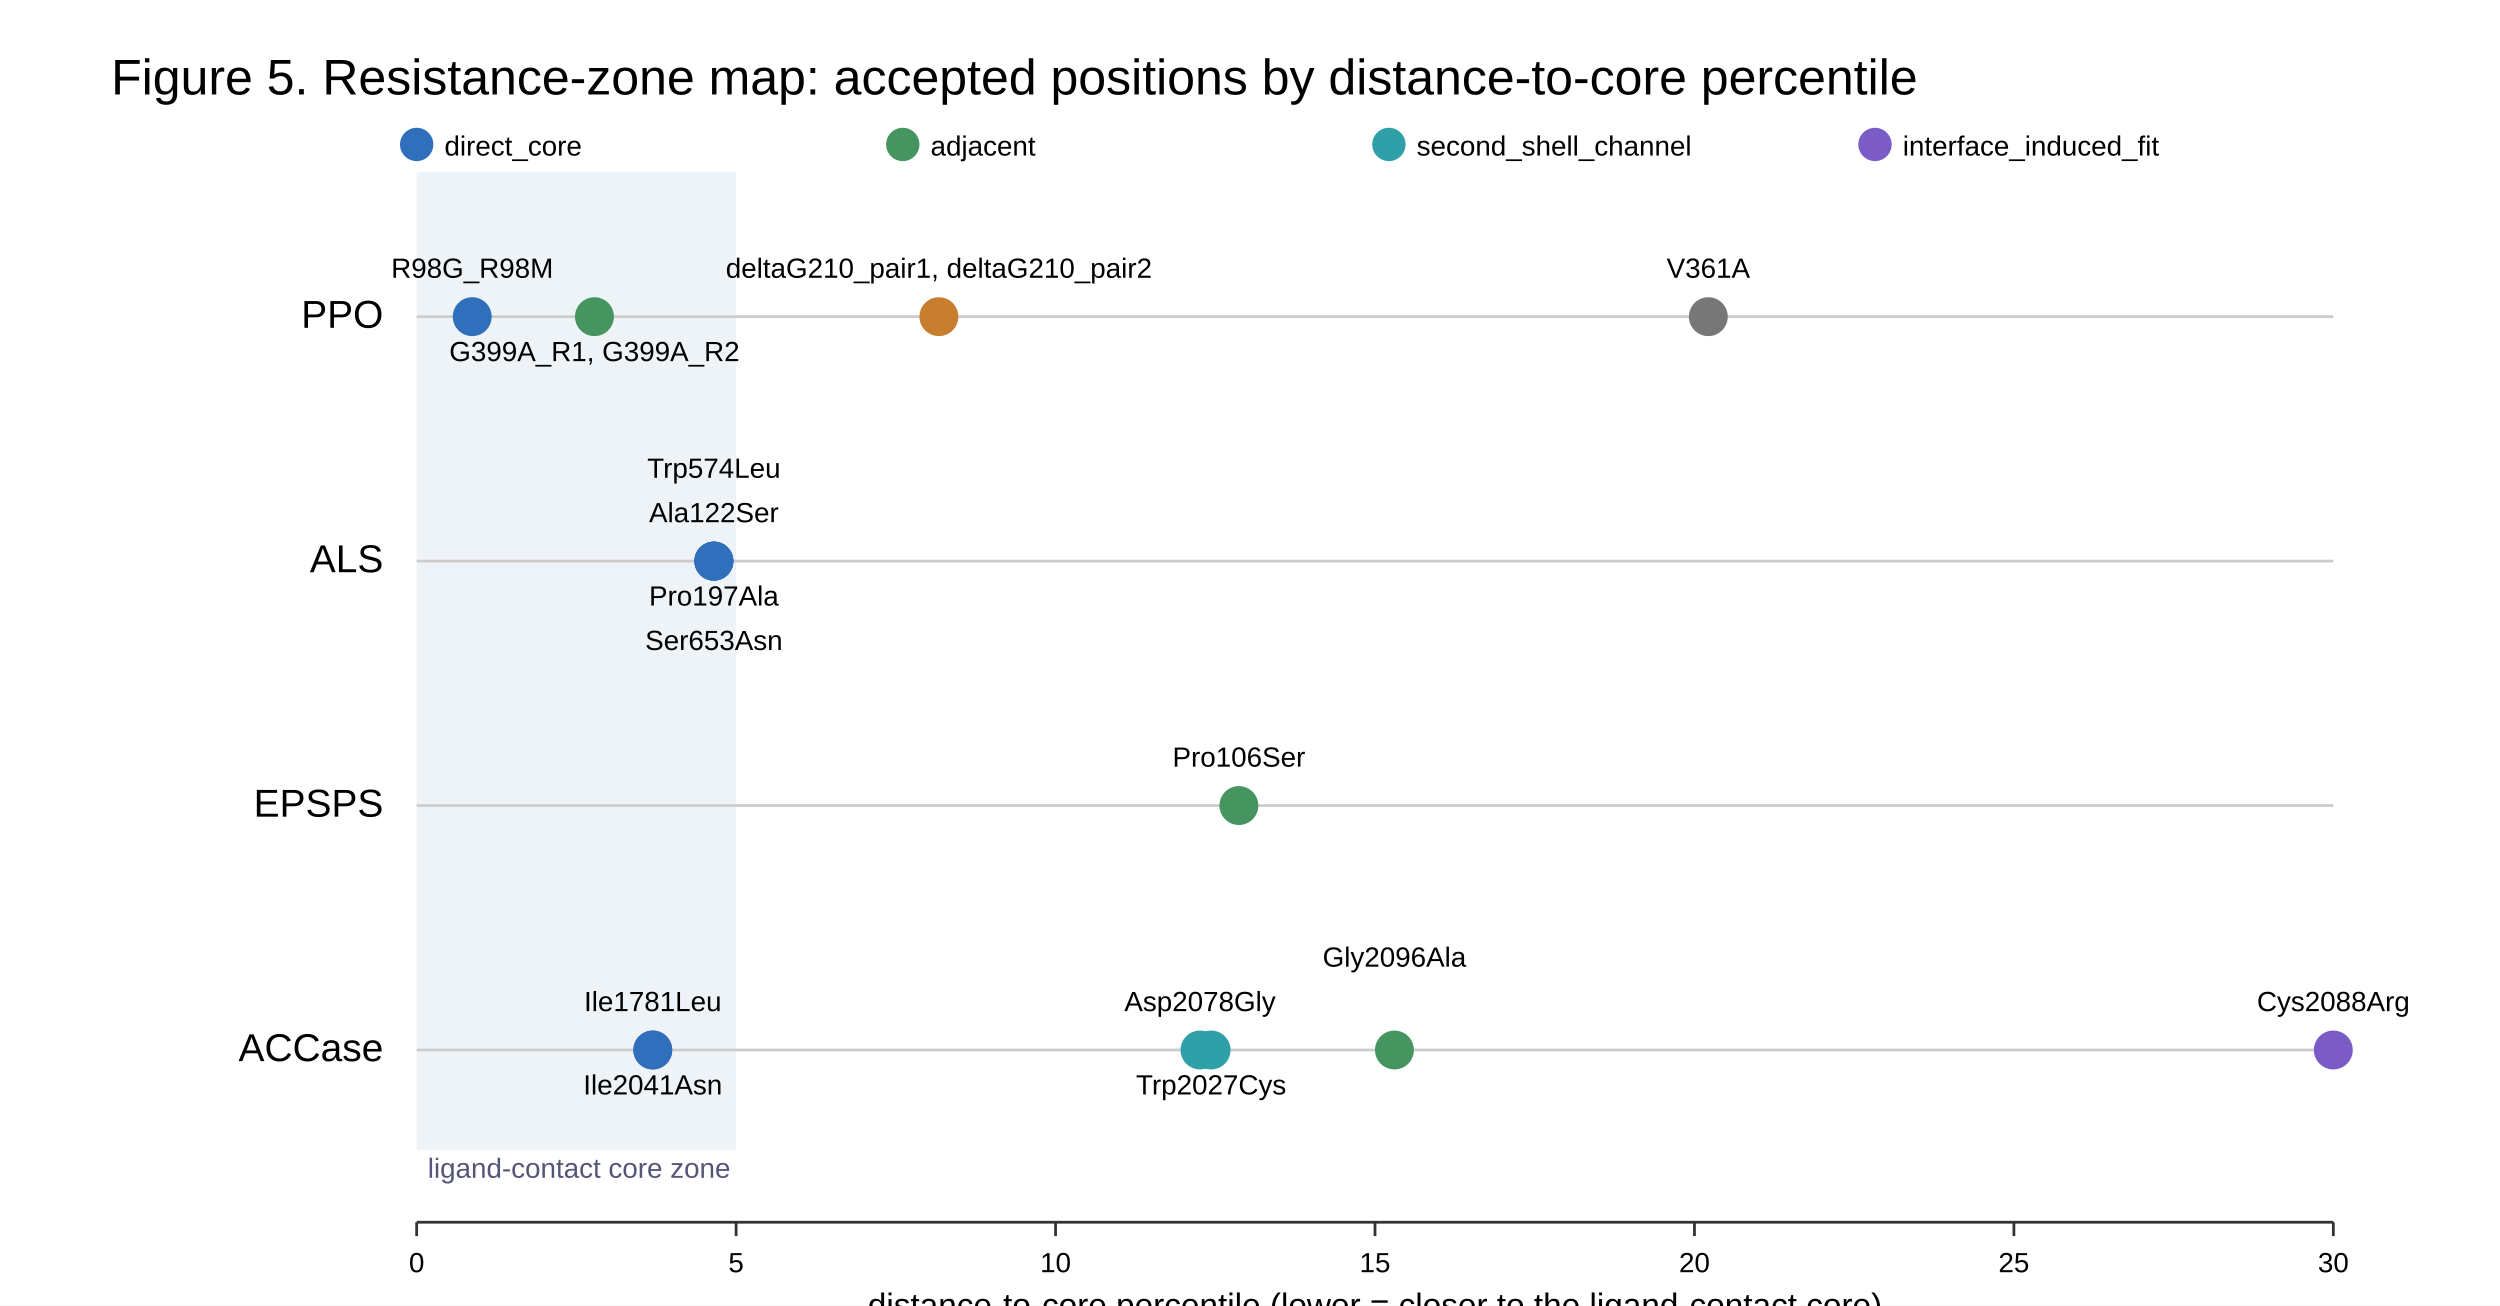
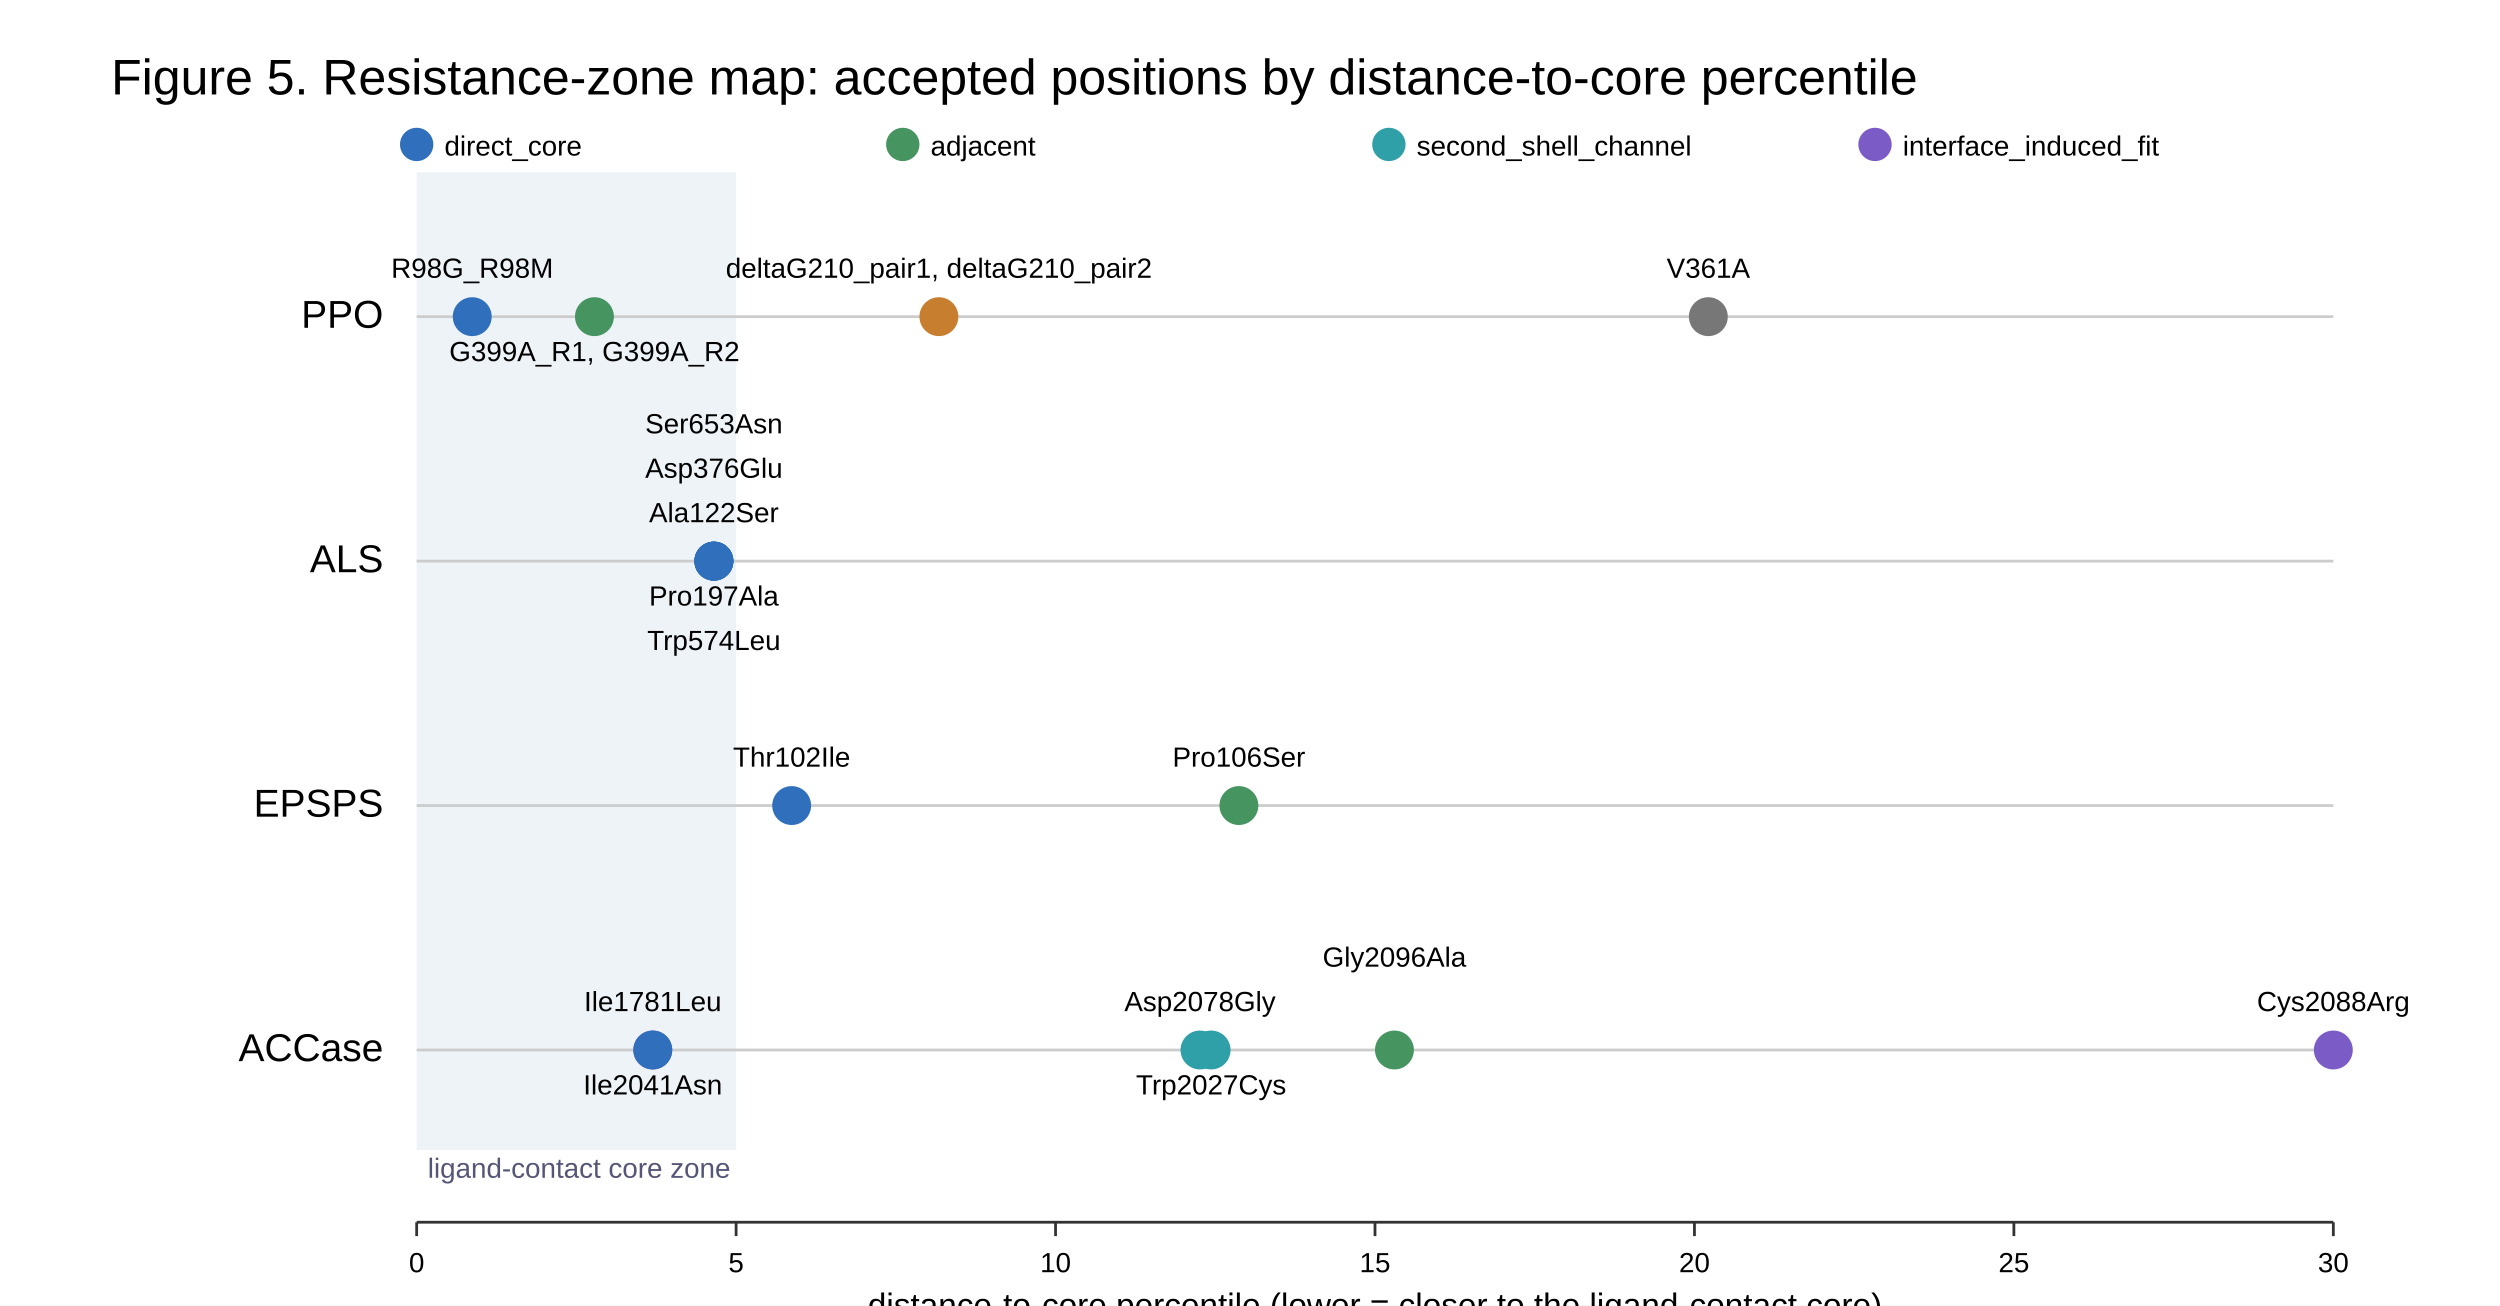
<svg xmlns="http://www.w3.org/2000/svg" width="900" height="470" viewBox="0 0 900 470">
  <rect width="100%" height="100%" fill="white" />
  <text x="40" y="34" font-size="18" font-family="Arial">Figure 5. Resistance-zone map: accepted positions by distance-to-core percentile</text>
  <rect x="150" y="62" width="115.0" height="352" fill="#eef3f8" />
  <text x="154" y="424" font-size="10" font-family="Arial" fill="#557">ligand-contact core zone</text>
  <line x1="150" y1="114" x2="840" y2="114" stroke="#ccc" />
  <text x="138" y="118" font-size="14" font-family="Arial" text-anchor="end">PPO</text>
  <circle cx="170" cy="114" r="7" fill="#2f6fbb" />
  <text x="170" y="100" font-size="10" font-family="Arial" text-anchor="middle">R98G_R98M</text>
  <circle cx="214" cy="114" r="7" fill="#46945f" />
  <text x="214" y="130" font-size="10" font-family="Arial" text-anchor="middle">G399A_R1, G399A_R2</text>
  <circle cx="338" cy="114" r="7" fill="#c77f2f" />
  <text x="338" y="100" font-size="10" font-family="Arial" text-anchor="middle">deltaG210_pair1, deltaG210_pair2</text>
  <circle cx="615" cy="114" r="7" fill="#777777" />
  <text x="615" y="100" font-size="10" font-family="Arial" text-anchor="middle">V361A</text>
  <line x1="150" y1="202" x2="840" y2="202" stroke="#ccc" />
  <text x="138" y="206" font-size="14" font-family="Arial" text-anchor="end">ALS</text>
  <circle cx="257" cy="202" r="7" fill="#2f6fbb" />
  <text x="257" y="188" font-size="10" font-family="Arial" text-anchor="middle">Ala122Ser</text>
  <circle cx="257" cy="202" r="7" fill="#2f6fbb" />
  <text x="257" y="218" font-size="10" font-family="Arial" text-anchor="middle">Pro197Ala</text>
  <circle cx="257" cy="202" r="7" fill="#2f6fbb" />
-   <text x="257" y="172" font-size="10" font-family="Arial" text-anchor="middle">Trp574Leu</text>
+   <text x="257" y="172" font-size="10" font-family="Arial" text-anchor="middle">Asp376Glu</text>
  <circle cx="257" cy="202" r="7" fill="#2f6fbb" />
-   <text x="257" y="234" font-size="10" font-family="Arial" text-anchor="middle">Ser653Asn</text>
+   <text x="257" y="234" font-size="10" font-family="Arial" text-anchor="middle">Trp574Leu</text>
+   <circle cx="257" cy="202" r="7" fill="#2f6fbb" />
+   <text x="257" y="156" font-size="10" font-family="Arial" text-anchor="middle">Ser653Asn</text>
  <line x1="150" y1="290" x2="840" y2="290" stroke="#ccc" />
  <text x="138" y="294" font-size="14" font-family="Arial" text-anchor="end">EPSPS</text>
+   <circle cx="285" cy="290" r="7" fill="#2f6fbb" />
+   <text x="285" y="276" font-size="10" font-family="Arial" text-anchor="middle">Thr102Ile</text>
  <circle cx="446" cy="290" r="7" fill="#46945f" />
  <text x="446" y="276" font-size="10" font-family="Arial" text-anchor="middle">Pro106Ser</text>
  <line x1="150" y1="378" x2="840" y2="378" stroke="#ccc" />
  <text x="138" y="382" font-size="14" font-family="Arial" text-anchor="end">ACCase</text>
  <circle cx="235" cy="378" r="7" fill="#7b5bc6" />
  <text x="235" y="364" font-size="10" font-family="Arial" text-anchor="middle">Ile1781Leu</text>
  <circle cx="235" cy="378" r="7" fill="#2f6fbb" />
  <text x="235" y="394" font-size="10" font-family="Arial" text-anchor="middle">Ile2041Asn</text>
  <circle cx="432" cy="378" r="7" fill="#2f9fa8" />
  <text x="432" y="364" font-size="10" font-family="Arial" text-anchor="middle">Asp2078Gly</text>
  <circle cx="436" cy="378" r="7" fill="#2f9fa8" />
  <text x="436" y="394" font-size="10" font-family="Arial" text-anchor="middle">Trp2027Cys</text>
  <circle cx="502" cy="378" r="7" fill="#46945f" />
  <text x="502" y="348" font-size="10" font-family="Arial" text-anchor="middle">Gly2096Ala</text>
  <circle cx="840" cy="378" r="7" fill="#7b5bc6" />
  <text x="840" y="364" font-size="10" font-family="Arial" text-anchor="middle">Cys2088Arg</text>
  <line x1="150" y1="440" x2="840" y2="440" stroke="#333" />
  <line x1="150" y1="440" x2="150" y2="445" stroke="#333" />
  <text x="150" y="458" font-size="10" font-family="Arial" text-anchor="middle">0</text>
  <line x1="265" y1="440" x2="265" y2="445" stroke="#333" />
  <text x="265" y="458" font-size="10" font-family="Arial" text-anchor="middle">5</text>
  <line x1="380" y1="440" x2="380" y2="445" stroke="#333" />
  <text x="380" y="458" font-size="10" font-family="Arial" text-anchor="middle">10</text>
  <line x1="495" y1="440" x2="495" y2="445" stroke="#333" />
  <text x="495" y="458" font-size="10" font-family="Arial" text-anchor="middle">15</text>
  <line x1="610" y1="440" x2="610" y2="445" stroke="#333" />
  <text x="610" y="458" font-size="10" font-family="Arial" text-anchor="middle">20</text>
  <line x1="725" y1="440" x2="725" y2="445" stroke="#333" />
  <text x="725" y="458" font-size="10" font-family="Arial" text-anchor="middle">25</text>
  <line x1="840" y1="440" x2="840" y2="445" stroke="#333" />
  <text x="840" y="458" font-size="10" font-family="Arial" text-anchor="middle">30</text>
  <text x="495" y="474" font-size="12" font-family="Arial" text-anchor="middle">distance-to-core percentile (lower = closer to the ligand-contact core)</text>
  <circle cx="150" cy="52" r="6" fill="#2f6fbb" />
  <text x="160" y="56" font-size="10" font-family="Arial">direct_core</text>
  <circle cx="325" cy="52" r="6" fill="#46945f" />
  <text x="335" y="56" font-size="10" font-family="Arial">adjacent</text>
  <circle cx="500" cy="52" r="6" fill="#2f9fa8" />
  <text x="510" y="56" font-size="10" font-family="Arial">second_shell_channel</text>
  <circle cx="675" cy="52" r="6" fill="#7b5bc6" />
  <text x="685" y="56" font-size="10" font-family="Arial">interface_induced_fit</text>
</svg>
